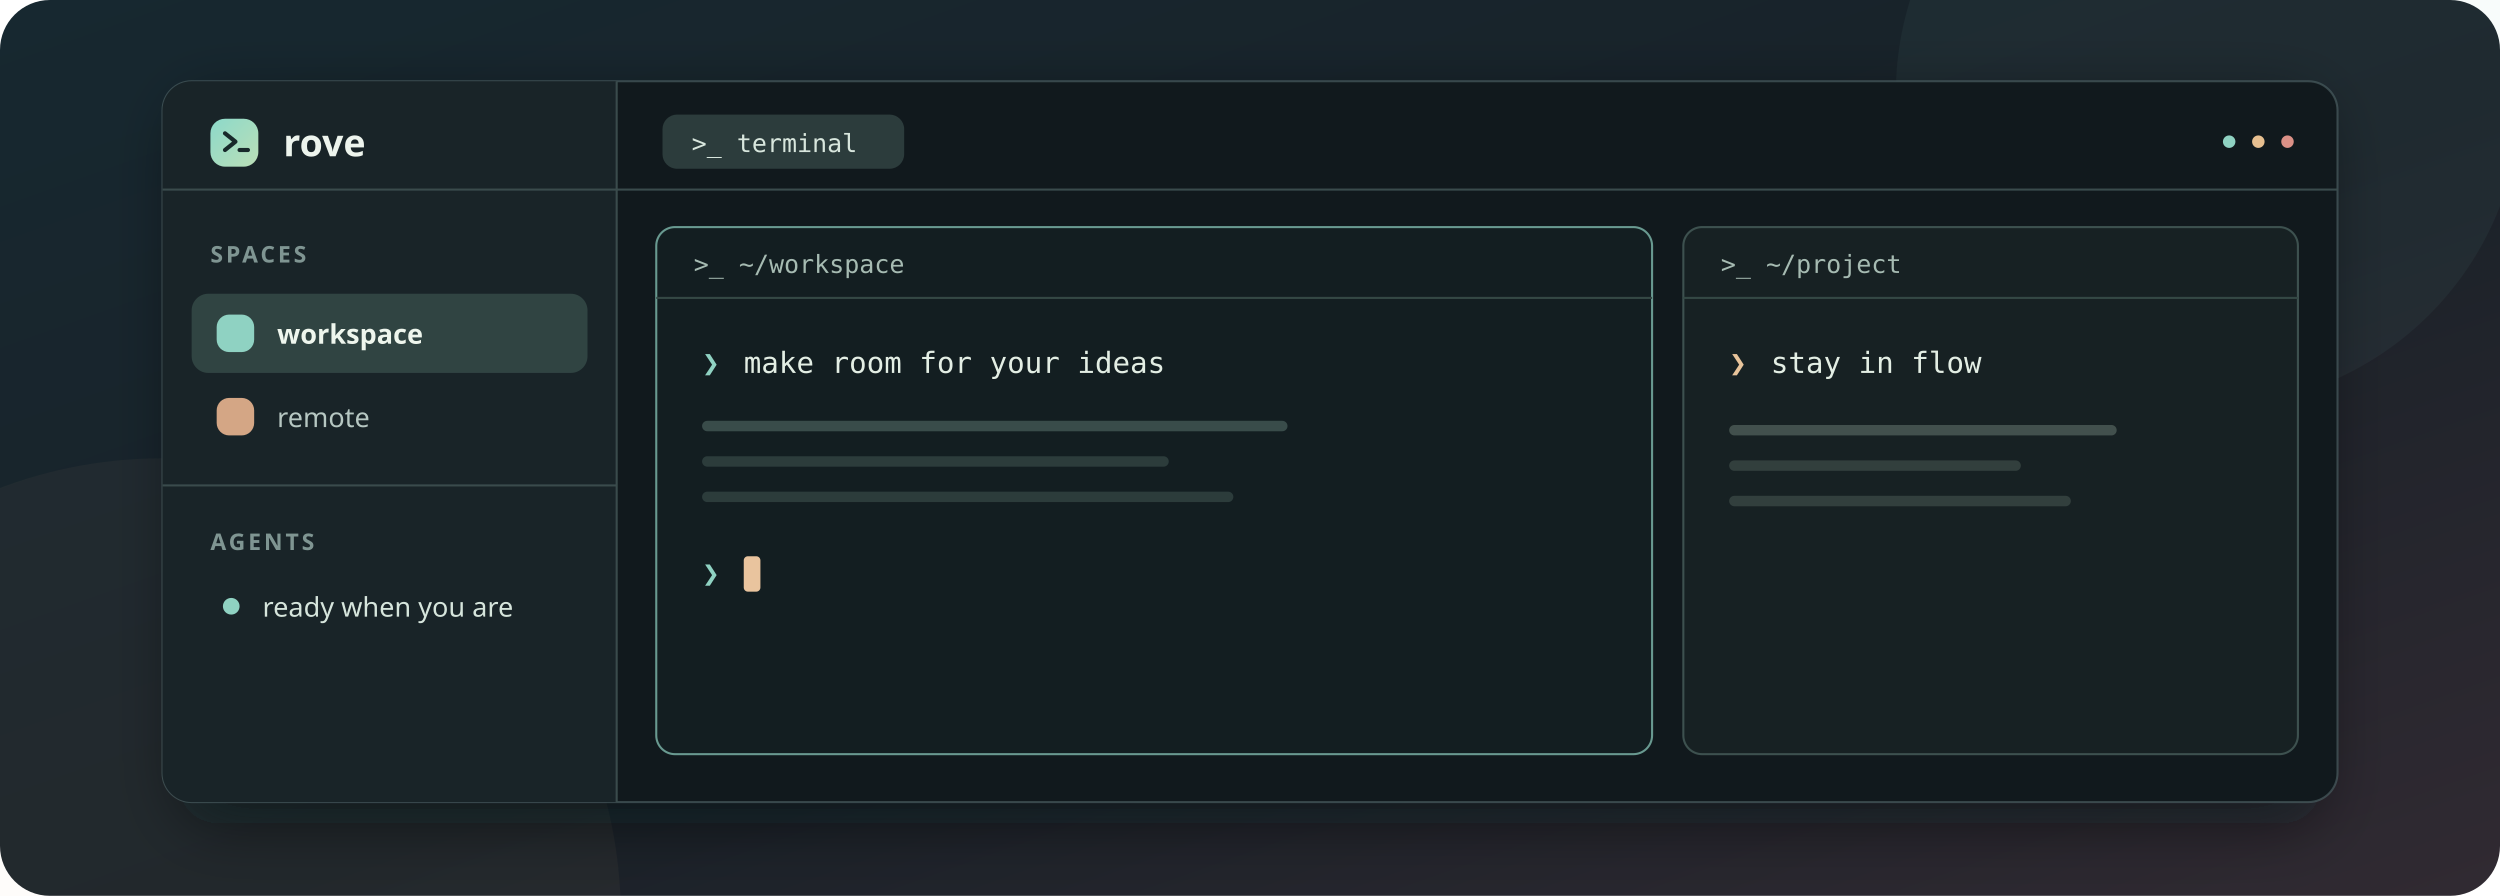
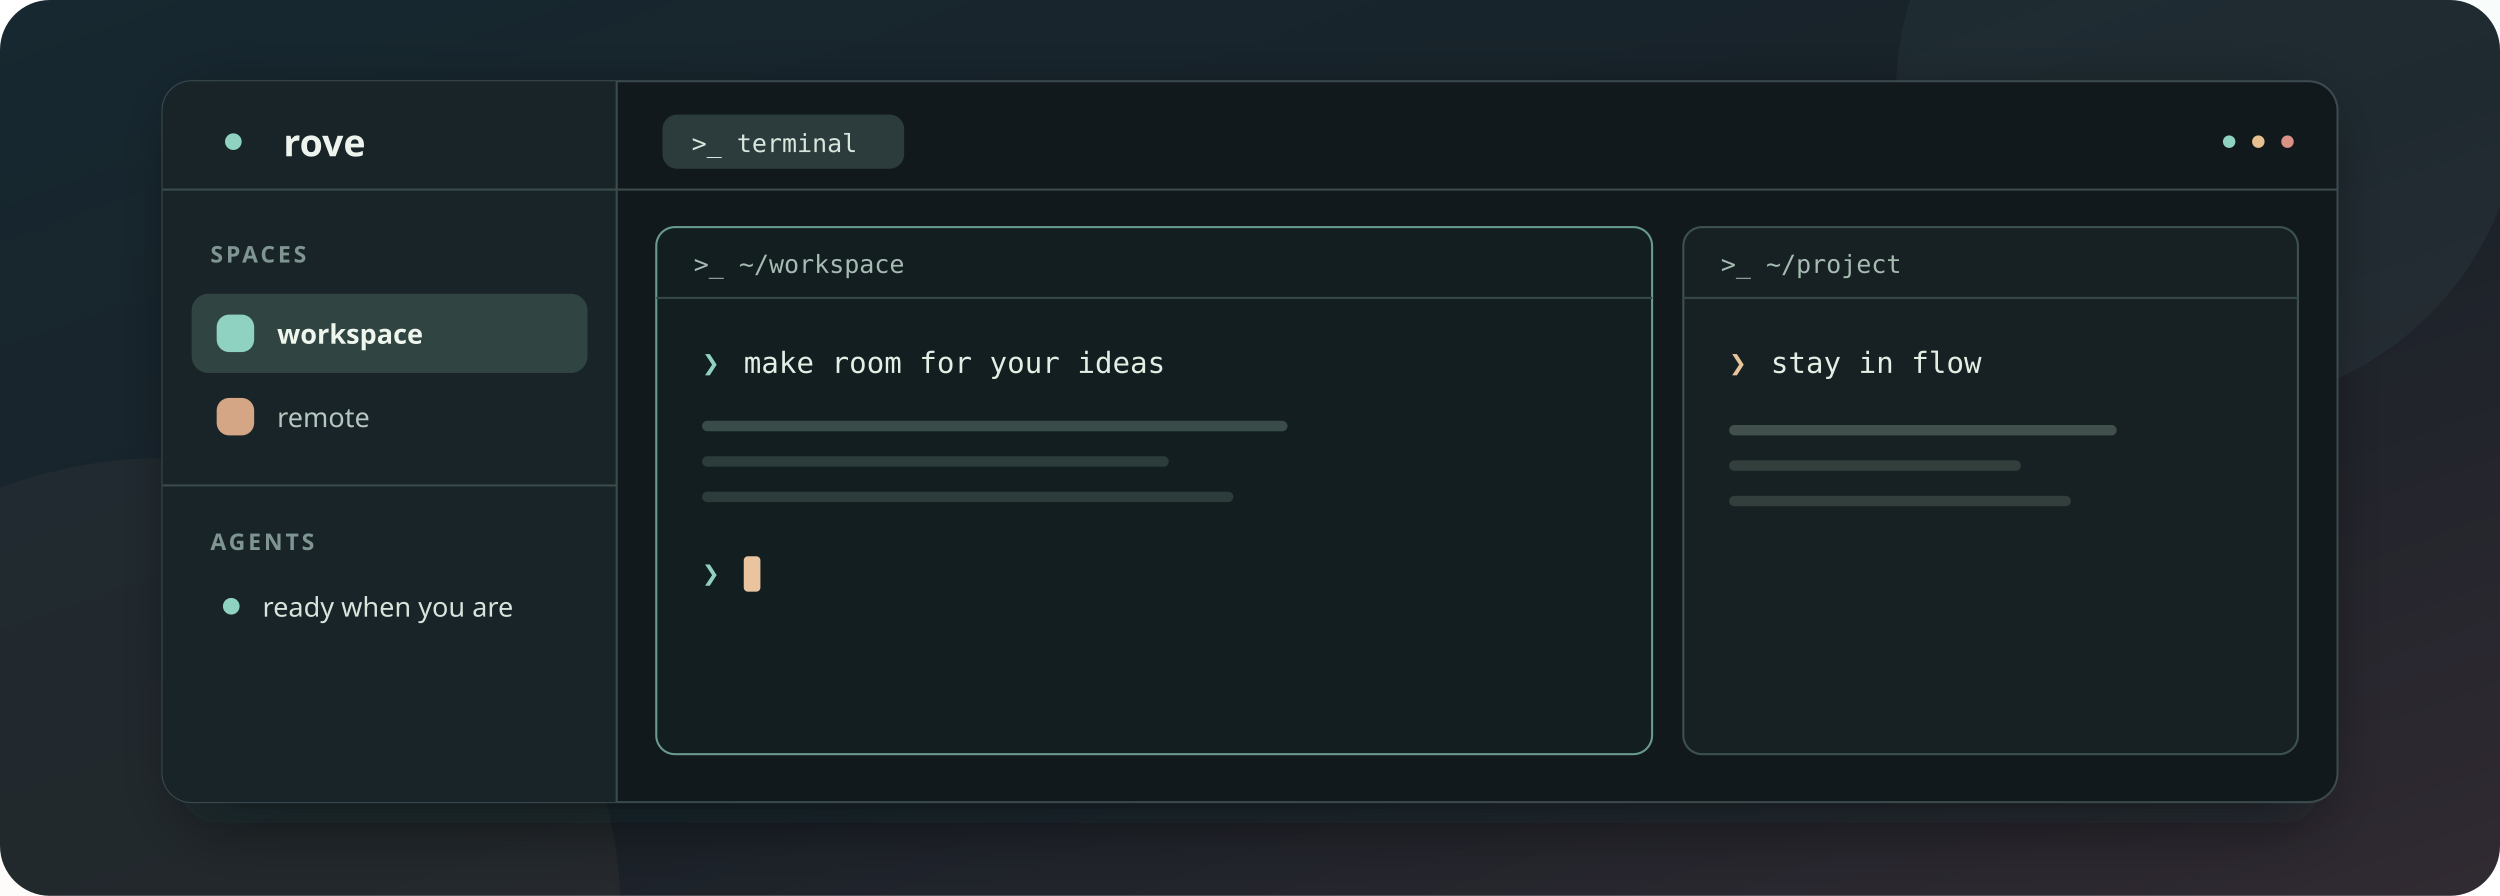
<svg xmlns="http://www.w3.org/2000/svg" width="1200" height="430" viewBox="0 0 1200 430" role="img" aria-labelledby="title desc">
  <defs>
    <linearGradient id="bg" x1="0" y1="0" x2="1" y2="1">
      <stop stop-color="#172830" />
      <stop offset=".55" stop-color="#192128" />
      <stop offset="1" stop-color="#312a32" />
-     </linearGradient>
-     <linearGradient id="accent" x1="0" y1="0" x2="1" y2="1">
-       <stop stop-color="#8cd9ca" />
-       <stop offset="1" stop-color="#bbdfb7" />
    </linearGradient>
    <filter id="shadow" x="-20%" y="-30%" width="140%" height="160%">
      <feGaussianBlur stdDeviation="15" />
    </filter>
  </defs>
  <rect width="1200" height="430" rx="24" fill="url(#bg)" />
  <circle cx="1060" cy="45" r="150" fill="#83c3b5" opacity=".055" />
  <circle cx="78" cy="440" r="220" fill="#f2b983" opacity=".045" />
  <rect x="86" y="49" width="1028" height="346" rx="18" fill="#050a0c" opacity=".5" filter="url(#shadow)" />
  <rect x="78" y="39" width="1044" height="346" rx="14" fill="#11191d" stroke="#4e6265" stroke-opacity=".65" />
  <path d="M92 39h204v346H92a14 14 0 0 1-14-14V53a14 14 0 0 1 14-14Z" fill="#192428" />
  <path d="M296 39v346M78 91h1044" stroke="#3a4b4c" />
-   <rect x="101" y="57" width="23" height="23" rx="7" fill="url(#accent)" />
-   <path d="m108 64 5 4-5 4m7 0h4" fill="none" stroke="#18292a" stroke-width="2" stroke-linecap="round" stroke-linejoin="round" />
+   <circle cx="112" cy="68" r="4" fill="#8fd2c2" />
  <text x="136" y="75" fill="#edf4ed" font-family="system-ui, sans-serif" font-size="18" font-weight="700">rove</text>
  <text x="101" y="126" fill="#7f9592" font-family="system-ui, sans-serif" font-size="11" font-weight="700" letter-spacing="1.4">SPACES</text>
  <rect x="92" y="141" width="190" height="38" rx="8" fill="#304442" />
  <rect x="104" y="151" width="18" height="18" rx="6" fill="#8fd2c2" />
  <text x="133" y="165" fill="#eef6ed" font-family="system-ui, sans-serif" font-size="13" font-weight="600">workspace</text>
  <rect x="104" y="191" width="18" height="18" rx="6" fill="#e9b48f" opacity=".9" />
  <text x="133" y="205" fill="#b6c7c2" font-family="system-ui, sans-serif" font-size="13">remote</text>
  <path d="M78 233h218" stroke="#3a4b4c" />
  <text x="101" y="264" fill="#7f9592" font-family="system-ui, sans-serif" font-size="11" font-weight="700" letter-spacing="1.4">AGENTS</text>
  <circle cx="111" cy="291" r="4" fill="#8fd2c2" />
  <text x="126" y="296" fill="#d6e5dc" font-family="system-ui, sans-serif" font-size="13">ready when you are</text>
  <rect x="318" y="55" width="116" height="26" rx="7" fill="#2c3c3c" />
  <text x="332" y="73" fill="#d8e6dd" font-family="ui-monospace, monospace" font-size="12">&gt;_  terminal</text>
  <circle cx="1070" cy="68" r="3" fill="#8fd2c2" />
  <circle cx="1084" cy="68" r="3" fill="#e7bf90" />
  <circle cx="1098" cy="68" r="3" fill="#db9187" />
  <rect x="315" y="109" width="478" height="253" rx="9" fill="#131e21" stroke="#7eb9ac" stroke-opacity=".8" />
  <path d="M315 143h478" stroke="#344844" />
  <text x="333" y="131" fill="#a6bbb2" font-family="ui-monospace, monospace" font-size="12">&gt;_  ~/workspace</text>
  <text x="337" y="179" fill="#8fd2c2" font-family="ui-monospace, monospace" font-size="14">❯</text>
  <text x="357" y="179" fill="#e3eee4" font-family="ui-monospace, monospace" font-size="14">make room for your ideas</text>
  <rect x="337" y="202" width="281" height="5" rx="2.5" fill="#6e8c83" opacity=".42" />
  <rect x="337" y="219" width="224" height="5" rx="2.5" fill="#6e8c83" opacity=".27" />
  <rect x="337" y="236" width="255" height="5" rx="2.5" fill="#6e8c83" opacity=".27" />
  <text x="337" y="280" fill="#8fd2c2" font-family="ui-monospace, monospace" font-size="14">❯</text>
  <rect x="357" y="267" width="8" height="17" rx="2" fill="#e9c49e" />
  <rect x="808" y="109" width="295" height="253" rx="9" fill="#172123" stroke="#3d514f" />
  <path d="M808 143h295" stroke="#344844" />
  <text x="826" y="131" fill="#a6bbb2" font-family="ui-monospace, monospace" font-size="12">&gt;_  ~/project</text>
  <text x="830" y="179" fill="#e8c49b" font-family="ui-monospace, monospace" font-size="14">❯</text>
  <text x="850" y="179" fill="#e3eee4" font-family="ui-monospace, monospace" font-size="14">stay in flow</text>
  <rect x="830" y="204" width="186" height="5" rx="2.5" fill="#899f90" opacity=".38" />
  <rect x="830" y="221" width="140" height="5" rx="2.5" fill="#899f90" opacity=".24" />
  <rect x="830" y="238" width="164" height="5" rx="2.5" fill="#899f90" opacity=".24" />
</svg>
